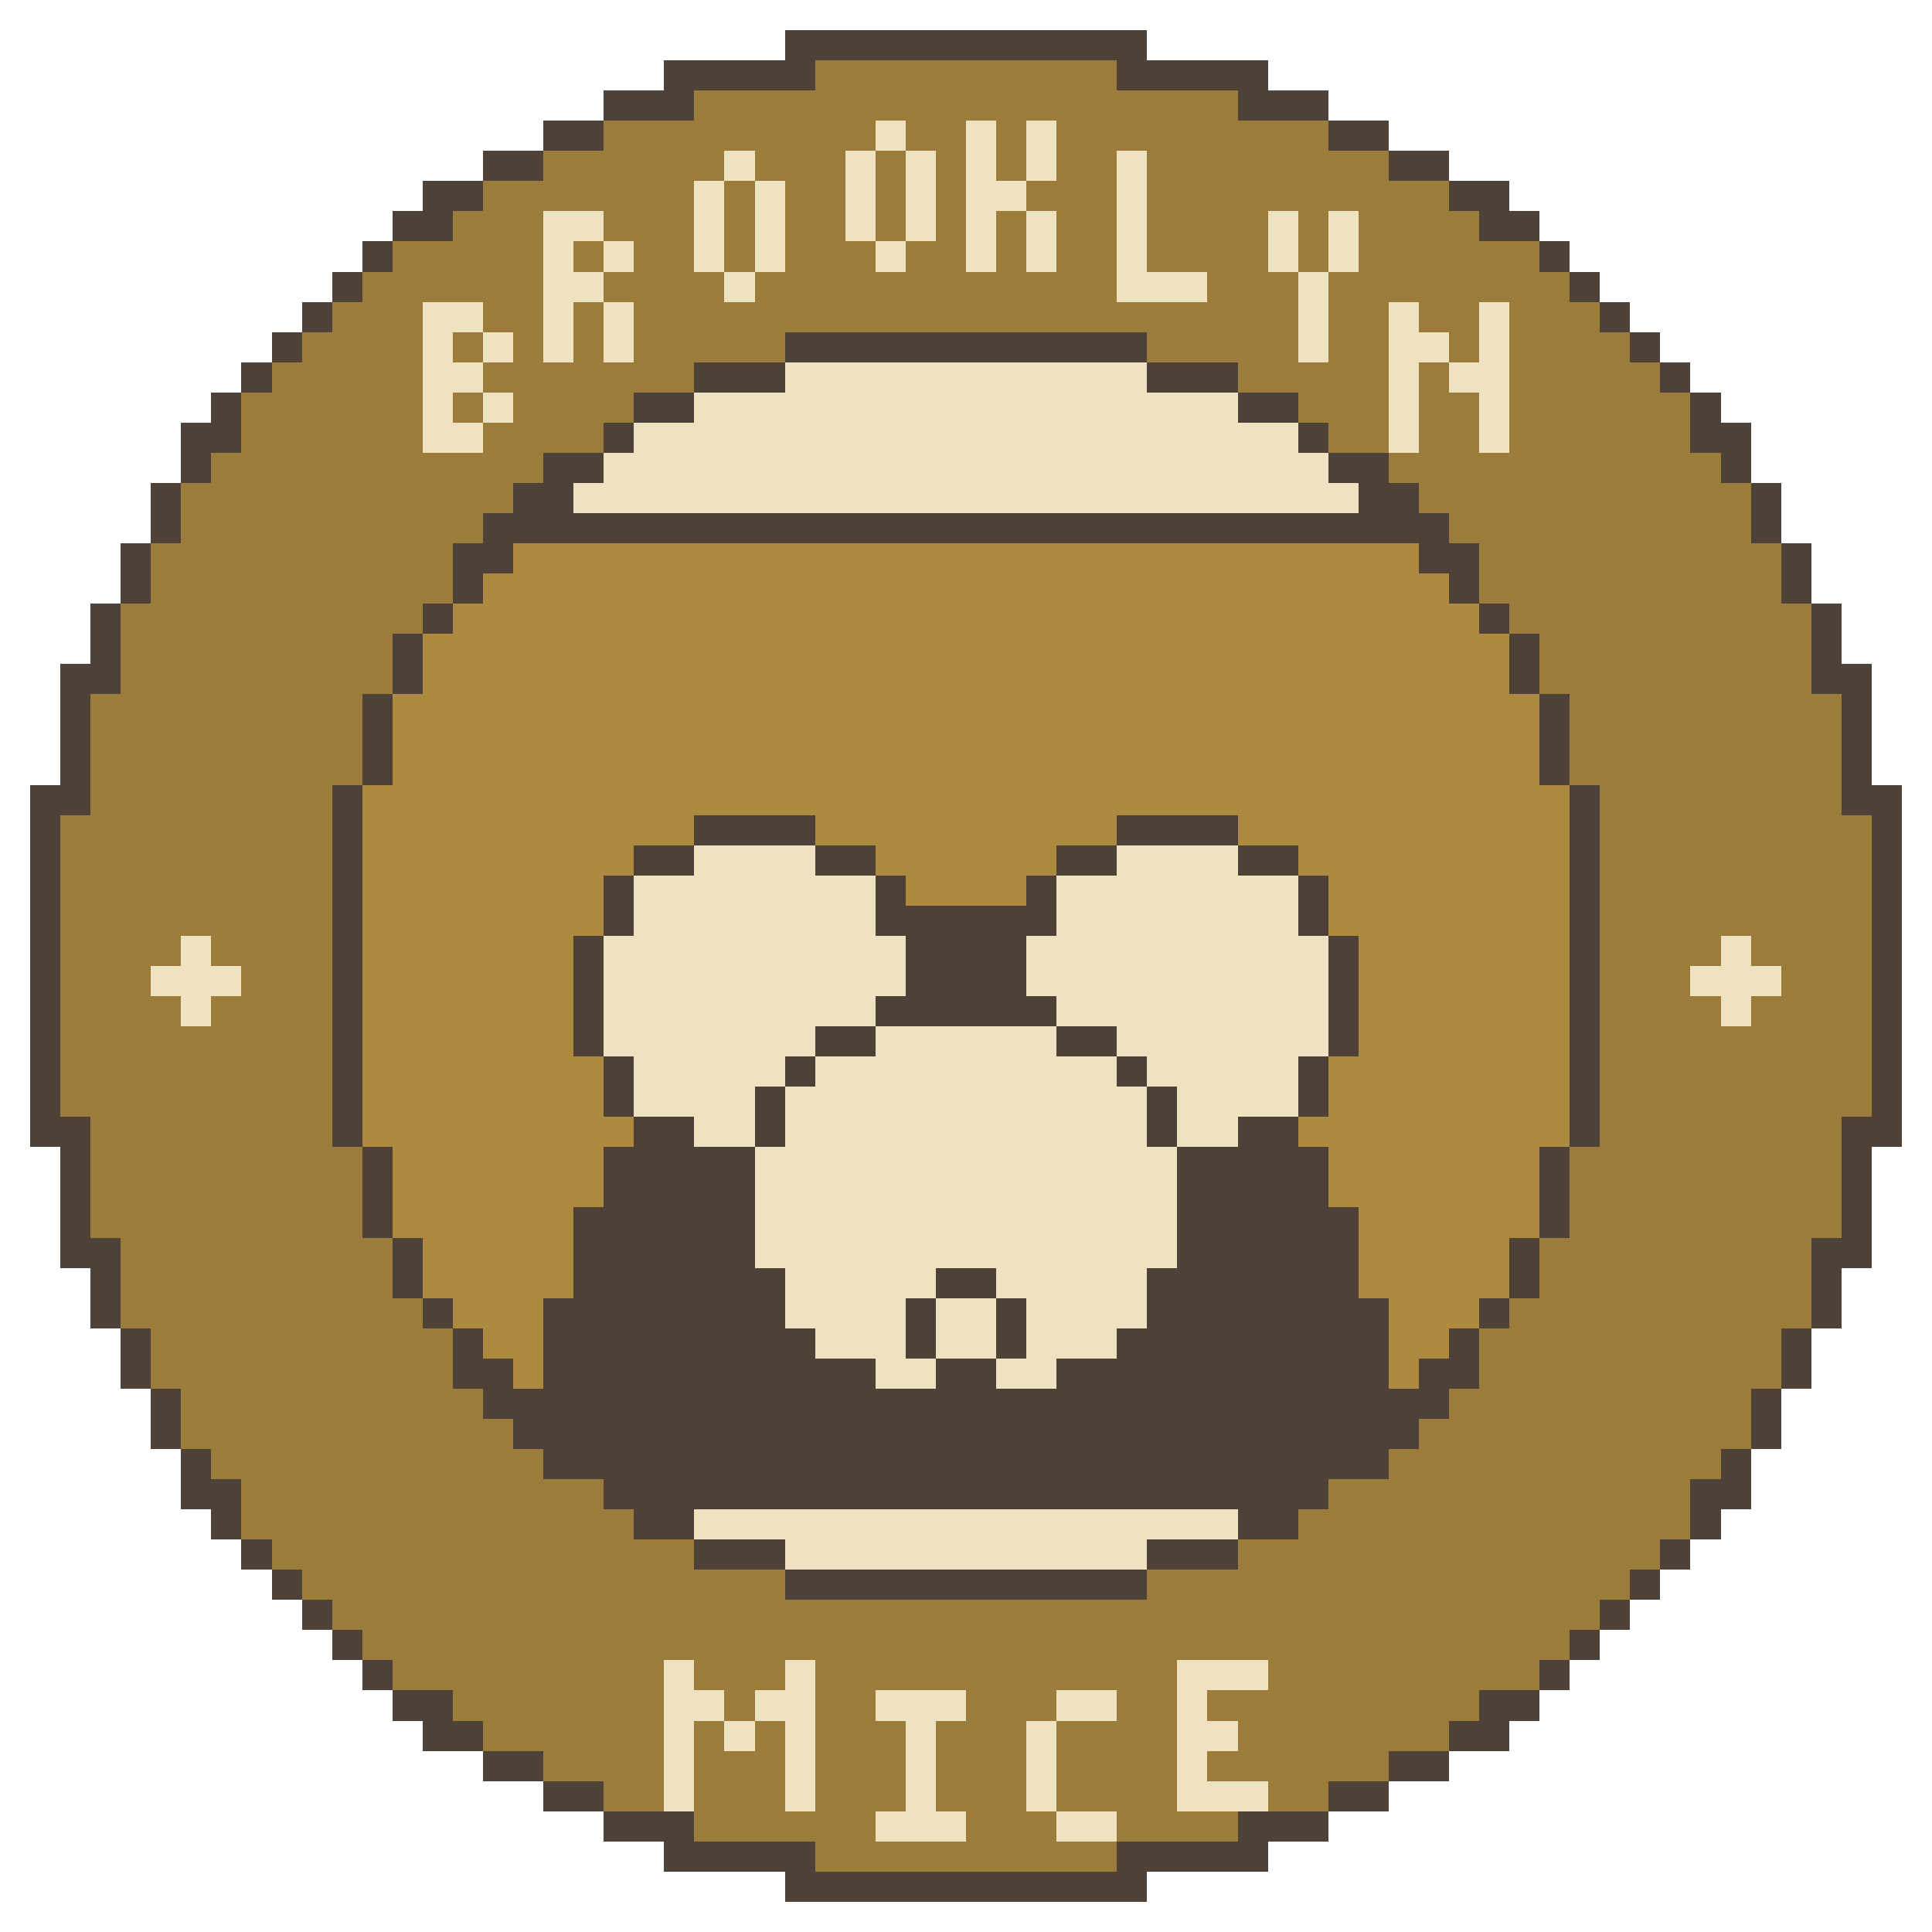
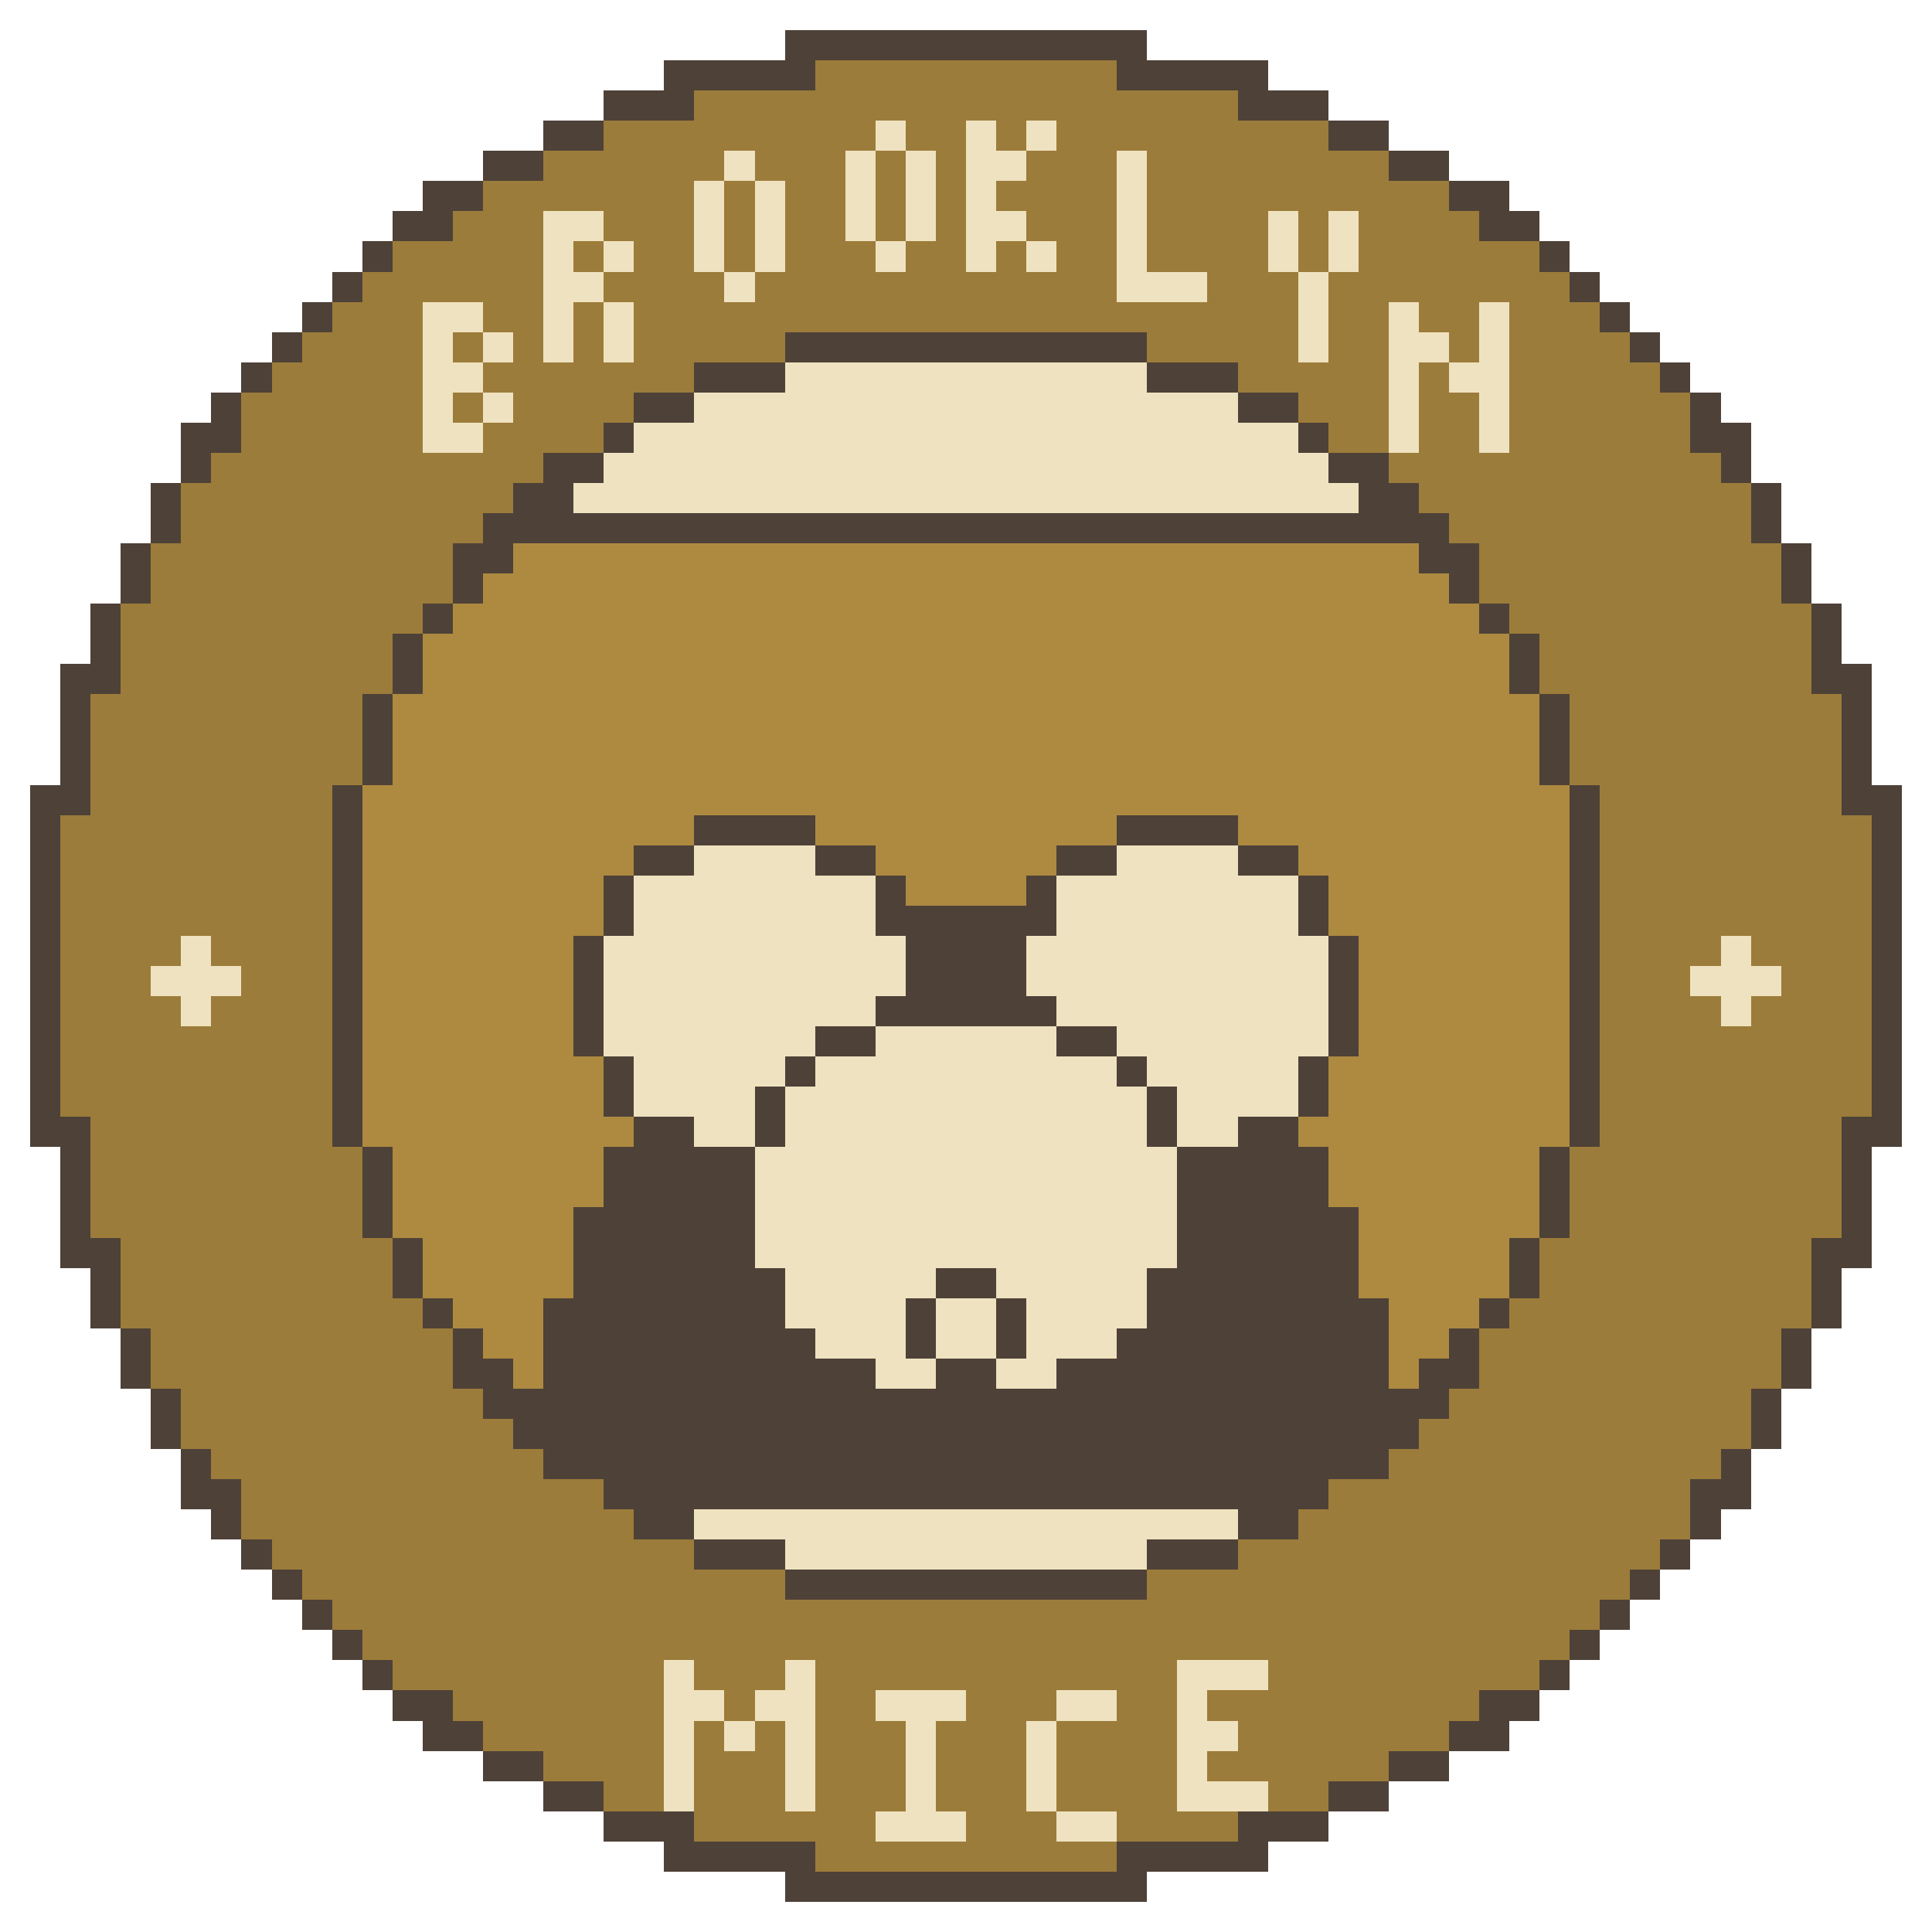
<svg xmlns="http://www.w3.org/2000/svg" viewBox="0 0 64 64" width="512" height="512" shape-rendering="crispEdges">
  <g id="logo-BKN-retro">
    <path fill="#4e4138" d="M3 21h1v1h-1zM13 21h1v1h-1zM50 21h1v1h-1zM60 21h1v1h-1zM5 17h1v1h-1zM16 17h32v1h-32zM58 17h1v1h-1zM16 58h2v1h-2zM46 58h2v1h-2zM1 32h1v1h-1zM11 32h1v1h-1zM19 32h1v1h-1zM30 32h4v1h-4zM44 32h1v1h-1zM52 32h1v1h-1zM62 32h1v1h-1zM4 45h1v1h-1zM15 45h2v1h-2zM18 45h11v1h-11zM31 45h2v1h-2zM35 45h11v1h-11zM47 45h2v1h-2zM59 45h1v1h-1zM2 41h2v1h-2zM13 41h1v1h-1zM19 41h6v1h-6zM39 41h6v1h-6zM50 41h1v1h-1zM60 41h2v1h-2zM4 18h1v1h-1zM15 18h2v1h-2zM47 18h2v1h-2zM59 18h1v1h-1zM6 14h2v1h-2zM20 14h1v1h-1zM43 14h1v1h-1zM56 14h2v1h-2zM6 15h1v1h-1zM18 15h2v1h-2zM44 15h2v1h-2zM57 15h1v1h-1zM6 48h1v1h-1zM18 48h28v1h-28zM57 48h1v1h-1zM3 42h1v1h-1zM13 42h1v1h-1zM19 42h7v1h-7zM31 42h2v1h-2zM38 42h7v1h-7zM50 42h1v1h-1zM60 42h1v1h-1zM2 38h1v1h-1zM12 38h1v1h-1zM20 38h5v1h-5zM39 38h5v1h-5zM51 38h1v1h-1zM61 38h1v1h-1zM20 3h3v1h-3zM41 3h3v1h-3zM8 51h1v1h-1zM23 51h3v1h-3zM38 51h3v1h-3zM55 51h1v1h-1zM5 16h1v1h-1zM17 16h2v1h-2zM45 16h2v1h-2zM58 16h1v1h-1zM1 34h1v1h-1zM11 34h1v1h-1zM19 34h1v1h-1zM27 34h2v1h-2zM35 34h2v1h-2zM44 34h1v1h-1zM52 34h1v1h-1zM62 34h1v1h-1zM5 47h1v1h-1zM17 47h30v1h-30zM58 47h1v1h-1zM8 12h1v1h-1zM23 12h3v1h-3zM38 12h3v1h-3zM55 12h1v1h-1zM12 8h1v1h-1zM51 8h1v1h-1zM1 28h1v1h-1zM11 28h1v1h-1zM21 28h2v1h-2zM27 28h2v1h-2zM35 28h2v1h-2zM41 28h2v1h-2zM52 28h1v1h-1zM62 28h1v1h-1zM2 24h1v1h-1zM12 24h1v1h-1zM51 24h1v1h-1zM61 24h1v1h-1zM7 13h1v1h-1zM21 13h2v1h-2zM41 13h2v1h-2zM56 13h1v1h-1zM11 9h1v1h-1zM52 9h1v1h-1zM2 25h1v1h-1zM12 25h1v1h-1zM51 25h1v1h-1zM61 25h1v1h-1zM2 22h2v1h-2zM13 22h1v1h-1zM50 22h1v1h-1zM60 22h2v1h-2zM14 57h2v1h-2zM48 57h2v1h-2zM1 30h1v1h-1zM11 30h1v1h-1zM20 30h1v1h-1zM29 30h6v1h-6zM43 30h1v1h-1zM52 30h1v1h-1zM62 30h1v1h-1zM18 4h2v1h-2zM44 4h2v1h-2zM11 54h1v1h-1zM52 54h1v1h-1zM4 19h1v1h-1zM15 19h1v1h-1zM48 19h1v1h-1zM59 19h1v1h-1zM9 11h1v1h-1zM26 11h12v1h-12zM54 11h1v1h-1zM1 31h1v1h-1zM11 31h1v1h-1zM19 31h1v1h-1zM30 31h4v1h-4zM44 31h1v1h-1zM52 31h1v1h-1zM62 31h1v1h-1zM1 27h1v1h-1zM11 27h1v1h-1zM23 27h4v1h-4zM37 27h4v1h-4zM52 27h1v1h-1zM62 27h1v1h-1zM16 5h2v1h-2zM46 5h2v1h-2zM12 55h1v1h-1zM51 55h1v1h-1zM20 60h3v1h-3zM41 60h3v1h-3zM1 37h2v1h-2zM11 37h1v1h-1zM21 37h2v1h-2zM25 37h1v1h-1zM38 37h1v1h-1zM41 37h2v1h-2zM52 37h1v1h-1zM61 37h2v1h-2zM13 7h2v1h-2zM49 7h2v1h-2zM22 61h5v1h-5zM37 61h5v1h-5zM4 44h1v1h-1zM15 44h1v1h-1zM18 44h9v1h-9zM30 44h1v1h-1zM33 44h1v1h-1zM37 44h9v1h-9zM48 44h1v1h-1zM59 44h1v1h-1zM1 35h1v1h-1zM11 35h1v1h-1zM20 35h1v1h-1zM26 35h1v1h-1zM37 35h1v1h-1zM43 35h1v1h-1zM52 35h1v1h-1zM62 35h1v1h-1zM2 40h1v1h-1zM12 40h1v1h-1zM19 40h6v1h-6zM39 40h6v1h-6zM51 40h1v1h-1zM61 40h1v1h-1zM14 6h2v1h-2zM48 6h2v1h-2zM7 50h1v1h-1zM21 50h2v1h-2zM41 50h2v1h-2zM56 50h1v1h-1zM26 1h12v1h-12zM10 53h1v1h-1zM53 53h1v1h-1zM1 29h1v1h-1zM11 29h1v1h-1zM20 29h1v1h-1zM29 29h1v1h-1zM34 29h1v1h-1zM43 29h1v1h-1zM52 29h1v1h-1zM62 29h1v1h-1zM22 2h5v1h-5zM37 2h5v1h-5zM5 46h1v1h-1zM16 46h32v1h-32zM58 46h1v1h-1zM3 43h1v1h-1zM14 43h1v1h-1zM18 43h8v1h-8zM30 43h1v1h-1zM33 43h1v1h-1zM38 43h8v1h-8zM49 43h1v1h-1zM60 43h1v1h-1zM18 59h2v1h-2zM44 59h2v1h-2zM3 20h1v1h-1zM14 20h1v1h-1zM49 20h1v1h-1zM60 20h1v1h-1zM13 56h2v1h-2zM49 56h2v1h-2zM1 36h1v1h-1zM11 36h1v1h-1zM20 36h1v1h-1zM25 36h1v1h-1zM38 36h1v1h-1zM43 36h1v1h-1zM52 36h1v1h-1zM62 36h1v1h-1zM1 33h1v1h-1zM11 33h1v1h-1zM19 33h1v1h-1zM29 33h6v1h-6zM44 33h1v1h-1zM52 33h1v1h-1zM62 33h1v1h-1zM2 39h1v1h-1zM12 39h1v1h-1zM20 39h5v1h-5zM39 39h5v1h-5zM51 39h1v1h-1zM61 39h1v1h-1zM6 49h2v1h-2zM20 49h24v1h-24zM56 49h2v1h-2zM10 10h1v1h-1zM53 10h1v1h-1zM9 52h1v1h-1zM26 52h12v1h-12zM54 52h1v1h-1zM1 26h2v1h-2zM11 26h1v1h-1zM52 26h1v1h-1zM61 26h2v1h-2zM2 23h1v1h-1zM12 23h1v1h-1zM51 23h1v1h-1zM61 23h1v1h-1zM26 62h12v1h-12z" />
-     <path fill="#9c7c3a" d="M4 21h9v1h-9zM51 21h9v1h-9zM6 17h10v1h-10zM48 17h10v1h-10zM18 58h4v1h-4zM23 58h3v1h-3zM27 58h3v1h-3zM31 58h3v1h-3zM35 58h4v1h-4zM40 58h6v1h-6zM2 32h3v1h-3zM8 32h3v1h-3zM53 32h3v1h-3zM59 32h3v1h-3zM5 45h10v1h-10zM49 45h10v1h-10zM4 41h9v1h-9zM51 41h9v1h-9zM5 18h10v1h-10zM49 18h10v1h-10zM8 14h6v1h-6zM16 14h4v1h-4zM44 14h2v1h-2zM47 14h2v1h-2zM50 14h6v1h-6zM7 15h11v1h-11zM46 15h11v1h-11zM7 48h11v1h-11zM46 48h11v1h-11zM4 42h9v1h-9zM51 42h9v1h-9zM3 38h9v1h-9zM52 38h9v1h-9zM23 3h18v1h-18zM9 51h14v1h-14zM41 51h14v1h-14zM6 16h11v1h-11zM47 16h11v1h-11zM2 34h9v1h-9zM53 34h9v1h-9zM6 47h11v1h-11zM47 47h11v1h-11zM9 12h5v1h-5zM16 12h7v1h-7zM41 12h5v1h-5zM47 12h1v1h-1zM50 12h5v1h-5zM13 8h5v1h-5zM19 8h1v1h-1zM21 8h2v1h-2zM24 8h1v1h-1zM26 8h3v1h-3zM30 8h2v1h-2zM33 8h1v1h-1zM35 8h2v1h-2zM38 8h4v1h-4zM43 8h1v1h-1zM45 8h6v1h-6zM2 28h9v1h-9zM53 28h9v1h-9zM3 24h9v1h-9zM52 24h9v1h-9zM8 13h6v1h-6zM15 13h1v1h-1zM17 13h4v1h-4zM43 13h3v1h-3zM47 13h2v1h-2zM50 13h6v1h-6zM12 9h6v1h-6zM20 9h4v1h-4zM25 9h12v1h-12zM40 9h3v1h-3zM44 9h8v1h-8zM3 25h9v1h-9zM52 25h9v1h-9zM4 22h9v1h-9zM51 22h9v1h-9zM16 57h6v1h-6zM23 57h1v1h-1zM25 57h1v1h-1zM27 57h3v1h-3zM31 57h3v1h-3zM35 57h4v1h-4zM41 57h7v1h-7zM2 30h9v1h-9zM53 30h9v1h-9zM20 4h9v1h-9zM30 4h2v1h-2zM33 4h1v1h-1zM35 4h9v1h-9zM12 54h40v1h-40zM5 19h10v1h-10zM49 19h10v1h-10zM10 11h4v1h-4zM15 11h1v1h-1zM17 11h1v1h-1zM19 11h1v1h-1zM21 11h5v1h-5zM38 11h5v1h-5zM44 11h2v1h-2zM48 11h1v1h-1zM50 11h4v1h-4zM2 31h4v1h-4zM7 31h4v1h-4zM53 31h4v1h-4zM58 31h4v1h-4zM2 27h9v1h-9zM53 27h9v1h-9zM18 5h6v1h-6zM25 5h3v1h-3zM29 5h1v1h-1zM31 5h1v1h-1zM33 5h1v1h-1zM35 5h2v1h-2zM38 5h8v1h-8zM13 55h9v1h-9zM23 55h3v1h-3zM27 55h12v1h-12zM42 55h9v1h-9zM23 60h6v1h-6zM32 60h3v1h-3zM37 60h4v1h-4zM3 37h8v1h-8zM53 37h8v1h-8zM15 7h3v1h-3zM20 7h3v1h-3zM24 7h1v1h-1zM26 7h2v1h-2zM29 7h1v1h-1zM31 7h1v1h-1zM33 7h1v1h-1zM35 7h2v1h-2zM38 7h4v1h-4zM43 7h1v1h-1zM45 7h4v1h-4zM27 61h10v1h-10zM5 44h10v1h-10zM49 44h10v1h-10zM2 35h9v1h-9zM53 35h9v1h-9zM3 40h9v1h-9zM52 40h9v1h-9zM16 6h7v1h-7zM24 6h1v1h-1zM26 6h2v1h-2zM29 6h1v1h-1zM31 6h1v1h-1zM34 6h3v1h-3zM38 6h10v1h-10zM8 50h13v1h-13zM43 50h13v1h-13zM11 53h42v1h-42zM2 29h9v1h-9zM53 29h9v1h-9zM27 2h10v1h-10zM6 46h10v1h-10zM48 46h10v1h-10zM4 43h10v1h-10zM50 43h10v1h-10zM20 59h2v1h-2zM23 59h3v1h-3zM27 59h3v1h-3zM31 59h3v1h-3zM35 59h4v1h-4zM42 59h2v1h-2zM4 20h10v1h-10zM50 20h10v1h-10zM15 56h7v1h-7zM24 56h1v1h-1zM27 56h2v1h-2zM32 56h3v1h-3zM37 56h2v1h-2zM40 56h9v1h-9zM2 36h9v1h-9zM53 36h9v1h-9zM2 33h4v1h-4zM7 33h4v1h-4zM53 33h4v1h-4zM58 33h4v1h-4zM3 39h9v1h-9zM52 39h9v1h-9zM8 49h12v1h-12zM44 49h12v1h-12zM11 10h3v1h-3zM16 10h2v1h-2zM19 10h1v1h-1zM21 10h22v1h-22zM44 10h2v1h-2zM47 10h2v1h-2zM50 10h3v1h-3zM10 52h16v1h-16zM38 52h16v1h-16zM3 26h8v1h-8zM53 26h8v1h-8zM3 23h9v1h-9zM52 23h9v1h-9z" />
+     <path fill="#9c7c3a" d="M4 21h9v1h-9zM51 21h9v1h-9zM6 17h10v1h-10zM48 17h10v1h-10zM18 58h4v1h-4zM23 58h3v1h-3zM27 58h3v1h-3zM31 58h3v1h-3zM35 58h4v1h-4zM40 58h6v1h-6zM2 32h3v1h-3zM8 32h3v1h-3zM53 32h3v1h-3zM59 32h3v1h-3zM5 45h10v1h-10zM49 45h10v1h-10zM4 41h9v1h-9zM51 41h9v1h-9zM5 18h10v1h-10zM49 18h10v1h-10zM8 14h6v1h-6zM16 14h4v1h-4zM44 14h2v1h-2zM47 14h2v1h-2zM50 14h6v1h-6zM7 15h11v1h-11zM46 15h11v1h-11zM7 48h11v1h-11zM46 48h11v1h-11zM4 42h9v1h-9zM51 42h9v1h-9zM3 38h9v1h-9zM52 38h9v1h-9zM23 3h18v1h-18zM9 51h14v1h-14zM41 51h14v1h-14zM6 16h11v1h-11zM47 16h11v1h-11zM2 34h9v1h-9zM53 34h9v1h-9zM6 47h11v1h-11zM47 47h11v1h-11zM9 12h5v1h-5zM16 12h7v1h-7zM41 12h5v1h-5zM47 12h1v1h-1zM50 12h5v1h-5zM13 8h5v1h-5zM19 8h1v1h-1zM21 8h2v1h-2zM24 8h1v1h-1zM26 8h3v1h-3zM30 8h2v1h-2zM33 8h1v1h-1zM35 8h2v1h-2zM38 8h4v1h-4zM43 8h1v1h-1zM45 8h6v1h-6zM2 28h9v1h-9zM53 28h9v1h-9zM3 24h9v1h-9zM52 24h9v1h-9zM8 13h6v1h-6zM15 13h1v1h-1zM17 13h4v1h-4zM43 13h3v1h-3zM47 13h2v1h-2zM50 13h6v1h-6zM12 9h6v1h-6zM20 9h4v1h-4zM25 9h12v1h-12zM40 9h3v1h-3zM44 9h8v1h-8zM3 25h9v1h-9zM52 25h9v1h-9zM4 22h9v1h-9zM51 22h9v1h-9zM16 57h6v1h-6zM23 57h1v1h-1zM25 57h1v1h-1zM27 57h3v1h-3zM31 57h3v1h-3zM35 57h4v1h-4zM41 57h7v1h-7zM2 30h9v1h-9zM53 30h9v1h-9zM20 4h9v1h-9zM30 4h2v1h-2zM33 4h1v1h-1zM35 4h9v1h-9zM12 54h40v1h-40zM5 19h10v1h-10zM49 19h10v1h-10zM10 11h4v1h-4zM15 11h1v1h-1zM17 11h1v1h-1zM19 11h1v1h-1zM21 11h5v1h-5zM38 11h5v1h-5zM44 11h2v1h-2zM48 11h1v1h-1zM50 11h4v1h-4zM2 31h4v1h-4zM7 31h4v1h-4zM53 31h4v1h-4zM58 31h4v1h-4zM2 27h9v1h-9zM53 27h9v1h-9zM18 5h6v1h-6zM25 5h3v1h-3zM29 5h1v1h-1zM31 5h1v1h-1zM34 5h3v1h-3zM38 5h8v1h-8zM13 55h9v1h-9zM23 55h3v1h-3zM27 55h12v1h-12zM42 55h9v1h-9zM23 60h6v1h-6zM32 60h3v1h-3zM37 60h4v1h-4zM3 37h8v1h-8zM53 37h8v1h-8zM15 7h3v1h-3zM20 7h3v1h-3zM24 7h1v1h-1zM26 7h2v1h-2zM29 7h1v1h-1zM31 7h1v1h-1zM34 7h3v1h-3zM38 7h4v1h-4zM43 7h1v1h-1zM45 7h4v1h-4zM27 61h10v1h-10zM5 44h10v1h-10zM49 44h10v1h-10zM2 35h9v1h-9zM53 35h9v1h-9zM3 40h9v1h-9zM52 40h9v1h-9zM16 6h7v1h-7zM24 6h1v1h-1zM26 6h2v1h-2zM29 6h1v1h-1zM31 6h1v1h-1zM33 6h4v1h-4zM38 6h10v1h-10zM8 50h13v1h-13zM43 50h13v1h-13zM11 53h42v1h-42zM2 29h9v1h-9zM53 29h9v1h-9zM27 2h10v1h-10zM6 46h10v1h-10zM48 46h10v1h-10zM4 43h10v1h-10zM50 43h10v1h-10zM20 59h2v1h-2zM23 59h3v1h-3zM27 59h3v1h-3zM31 59h3v1h-3zM35 59h4v1h-4zM42 59h2v1h-2zM4 20h10v1h-10zM50 20h10v1h-10zM15 56h7v1h-7zM24 56h1v1h-1zM27 56h2v1h-2zM32 56h3v1h-3zM37 56h2v1h-2zM40 56h9v1h-9zM2 36h9v1h-9zM53 36h9v1h-9zM2 33h4v1h-4zM7 33h4v1h-4zM53 33h4v1h-4zM58 33h4v1h-4zM3 39h9v1h-9zM52 39h9v1h-9zM8 49h12v1h-12zM44 49h12v1h-12zM11 10h3v1h-3zM16 10h2v1h-2zM19 10h1v1h-1zM21 10h22v1h-22zM44 10h2v1h-2zM47 10h2v1h-2zM50 10h3v1h-3zM10 52h16v1h-16zM38 52h16v1h-16zM3 26h8v1h-8zM53 26h8v1h-8zM3 23h9v1h-9zM52 23h9v1h-9z" />
    <path fill="#ad8a40" d="M14 21h36v1h-36zM12 32h7v1h-7zM45 32h7v1h-7zM17 45h1v1h-1zM46 45h1v1h-1zM14 41h5v1h-5zM45 41h5v1h-5zM17 18h30v1h-30zM14 42h5v1h-5zM45 42h5v1h-5zM13 38h7v1h-7zM44 38h7v1h-7zM12 34h7v1h-7zM45 34h7v1h-7zM12 28h9v1h-9zM29 28h6v1h-6zM43 28h9v1h-9zM13 24h38v1h-38zM13 25h38v1h-38zM14 22h36v1h-36zM12 30h8v1h-8zM44 30h8v1h-8zM16 19h32v1h-32zM12 31h7v1h-7zM45 31h7v1h-7zM12 27h11v1h-11zM27 27h10v1h-10zM41 27h11v1h-11zM12 37h9v1h-9zM43 37h9v1h-9zM16 44h2v1h-2zM46 44h2v1h-2zM12 35h8v1h-8zM44 35h8v1h-8zM13 40h6v1h-6zM45 40h6v1h-6zM12 29h8v1h-8zM30 29h4v1h-4zM44 29h8v1h-8zM15 43h3v1h-3zM46 43h3v1h-3zM15 20h34v1h-34zM12 36h8v1h-8zM44 36h8v1h-8zM12 33h7v1h-7zM45 33h7v1h-7zM13 39h7v1h-7zM44 39h7v1h-7zM12 26h40v1h-40zM13 23h38v1h-38z" />
-     <path fill="#efe2c0" d="M22 58h1v1h-1zM26 58h1v1h-1zM30 58h1v1h-1zM34 58h1v1h-1zM39 58h1v1h-1zM5 32h3v1h-3zM20 32h10v1h-10zM34 32h10v1h-10zM56 32h3v1h-3zM29 45h2v1h-2zM33 45h2v1h-2zM25 41h14v1h-14zM14 14h2v1h-2zM21 14h22v1h-22zM46 14h1v1h-1zM49 14h1v1h-1zM20 15h24v1h-24zM26 42h5v1h-5zM33 42h5v1h-5zM25 38h14v1h-14zM26 51h12v1h-12zM19 16h26v1h-26zM20 34h7v1h-7zM29 34h6v1h-6zM37 34h7v1h-7zM14 12h2v1h-2zM26 12h12v1h-12zM46 12h1v1h-1zM48 12h2v1h-2zM18 8h1v1h-1zM20 8h1v1h-1zM23 8h1v1h-1zM25 8h1v1h-1zM29 8h1v1h-1zM32 8h1v1h-1zM34 8h1v1h-1zM37 8h1v1h-1zM42 8h1v1h-1zM44 8h1v1h-1zM23 28h4v1h-4zM37 28h4v1h-4zM14 13h1v1h-1zM16 13h1v1h-1zM23 13h18v1h-18zM46 13h1v1h-1zM49 13h1v1h-1zM18 9h2v1h-2zM24 9h1v1h-1zM37 9h3v1h-3zM43 9h1v1h-1zM22 57h1v1h-1zM24 57h1v1h-1zM26 57h1v1h-1zM30 57h1v1h-1zM34 57h1v1h-1zM39 57h2v1h-2zM21 30h8v1h-8zM35 30h8v1h-8zM29 4h1v1h-1zM32 4h1v1h-1zM34 4h1v1h-1zM14 11h1v1h-1zM16 11h1v1h-1zM18 11h1v1h-1zM20 11h1v1h-1zM43 11h1v1h-1zM46 11h2v1h-2zM49 11h1v1h-1zM6 31h1v1h-1zM20 31h10v1h-10zM34 31h10v1h-10zM57 31h1v1h-1zM24 5h1v1h-1zM28 5h1v1h-1zM30 5h1v1h-1zM32 5h1v1h-1zM34 5h1v1h-1zM37 5h1v1h-1zM22 55h1v1h-1zM26 55h1v1h-1zM39 55h3v1h-3zM29 60h3v1h-3zM35 60h2v1h-2zM23 37h2v1h-2zM26 37h12v1h-12zM39 37h2v1h-2zM18 7h2v1h-2zM23 7h1v1h-1zM25 7h1v1h-1zM28 7h1v1h-1zM30 7h1v1h-1zM32 7h1v1h-1zM34 7h1v1h-1zM37 7h1v1h-1zM42 7h1v1h-1zM44 7h1v1h-1zM27 44h3v1h-3zM31 44h2v1h-2zM34 44h3v1h-3zM21 35h5v1h-5zM27 35h10v1h-10zM38 35h5v1h-5zM25 40h14v1h-14zM23 6h1v1h-1zM25 6h1v1h-1zM28 6h1v1h-1zM30 6h1v1h-1zM32 6h2v1h-2zM37 6h1v1h-1zM23 50h18v1h-18zM21 29h8v1h-8zM35 29h8v1h-8zM26 43h4v1h-4zM31 43h2v1h-2zM34 43h4v1h-4zM22 59h1v1h-1zM26 59h1v1h-1zM30 59h1v1h-1zM34 59h1v1h-1zM39 59h3v1h-3zM22 56h2v1h-2zM25 56h2v1h-2zM29 56h3v1h-3zM35 56h2v1h-2zM39 56h1v1h-1zM21 36h4v1h-4zM26 36h12v1h-12zM39 36h4v1h-4zM6 33h1v1h-1zM20 33h9v1h-9zM35 33h9v1h-9zM57 33h1v1h-1zM25 39h14v1h-14zM14 10h2v1h-2zM18 10h1v1h-1zM20 10h1v1h-1zM43 10h1v1h-1zM46 10h1v1h-1zM49 10h1v1h-1z" />
+     <path fill="#efe2c0" d="M22 58h1v1h-1zM26 58h1v1h-1zM30 58h1v1h-1zM34 58h1v1h-1zM39 58h1v1h-1zM5 32h3v1h-3zM20 32h10v1h-10zM34 32h10v1h-10zM56 32h3v1h-3zM29 45h2v1h-2zM33 45h2v1h-2zM25 41h14v1h-14zM14 14h2v1h-2zM21 14h22v1h-22zM46 14h1v1h-1zM49 14h1v1h-1zM20 15h24v1h-24zM26 42h5v1h-5zM33 42h5v1h-5zM25 38h14v1h-14zM26 51h12v1h-12zM19 16h26v1h-26zM20 34h7v1h-7zM29 34h6v1h-6zM37 34h7v1h-7zM14 12h2v1h-2zM26 12h12v1h-12zM46 12h1v1h-1zM48 12h2v1h-2zM18 8h1v1h-1zM20 8h1v1h-1zM23 8h1v1h-1zM25 8h1v1h-1zM29 8h1v1h-1zM32 8h1v1h-1zM34 8h1v1h-1zM37 8h1v1h-1zM42 8h1v1h-1zM44 8h1v1h-1zM23 28h4v1h-4zM37 28h4v1h-4zM14 13h1v1h-1zM16 13h1v1h-1zM23 13h18v1h-18zM46 13h1v1h-1zM49 13h1v1h-1zM18 9h2v1h-2zM24 9h1v1h-1zM37 9h3v1h-3zM43 9h1v1h-1zM22 57h1v1h-1zM24 57h1v1h-1zM26 57h1v1h-1zM30 57h1v1h-1zM34 57h1v1h-1zM39 57h2v1h-2zM21 30h8v1h-8zM35 30h8v1h-8zM29 4h1v1h-1zM32 4h1v1h-1zM34 4h1v1h-1zM14 11h1v1h-1zM16 11h1v1h-1zM18 11h1v1h-1zM20 11h1v1h-1zM43 11h1v1h-1zM46 11h2v1h-2zM49 11h1v1h-1zM6 31h1v1h-1zM20 31h10v1h-10zM34 31h10v1h-10zM57 31h1v1h-1zM24 5h1v1h-1zM28 5h1v1h-1zM30 5h1v1h-1zM32 5h2v1h-2zM37 5h1v1h-1zM22 55h1v1h-1zM26 55h1v1h-1zM39 55h3v1h-3zM29 60h3v1h-3zM35 60h2v1h-2zM23 37h2v1h-2zM26 37h12v1h-12zM39 37h2v1h-2zM18 7h2v1h-2zM23 7h1v1h-1zM25 7h1v1h-1zM28 7h1v1h-1zM30 7h1v1h-1zM32 7h2v1h-2zM37 7h1v1h-1zM42 7h1v1h-1zM44 7h1v1h-1zM27 44h3v1h-3zM31 44h2v1h-2zM34 44h3v1h-3zM21 35h5v1h-5zM27 35h10v1h-10zM38 35h5v1h-5zM25 40h14v1h-14zM23 6h1v1h-1zM25 6h1v1h-1zM28 6h1v1h-1zM30 6h1v1h-1zM32 6h1v1h-1zM37 6h1v1h-1zM23 50h18v1h-18zM21 29h8v1h-8zM35 29h8v1h-8zM26 43h4v1h-4zM31 43h2v1h-2zM34 43h4v1h-4zM22 59h1v1h-1zM26 59h1v1h-1zM30 59h1v1h-1zM34 59h1v1h-1zM39 59h3v1h-3zM22 56h2v1h-2zM25 56h2v1h-2zM29 56h3v1h-3zM35 56h2v1h-2zM39 56h1v1h-1zM21 36h4v1h-4zM26 36h12v1h-12zM39 36h4v1h-4zM6 33h1v1h-1zM20 33h9v1h-9zM35 33h9v1h-9zM57 33h1v1h-1zM25 39h14v1h-14zM14 10h2v1h-2zM18 10h1v1h-1zM20 10h1v1h-1zM43 10h1v1h-1zM46 10h1v1h-1zM49 10h1v1h-1z" />
  </g>
</svg>
